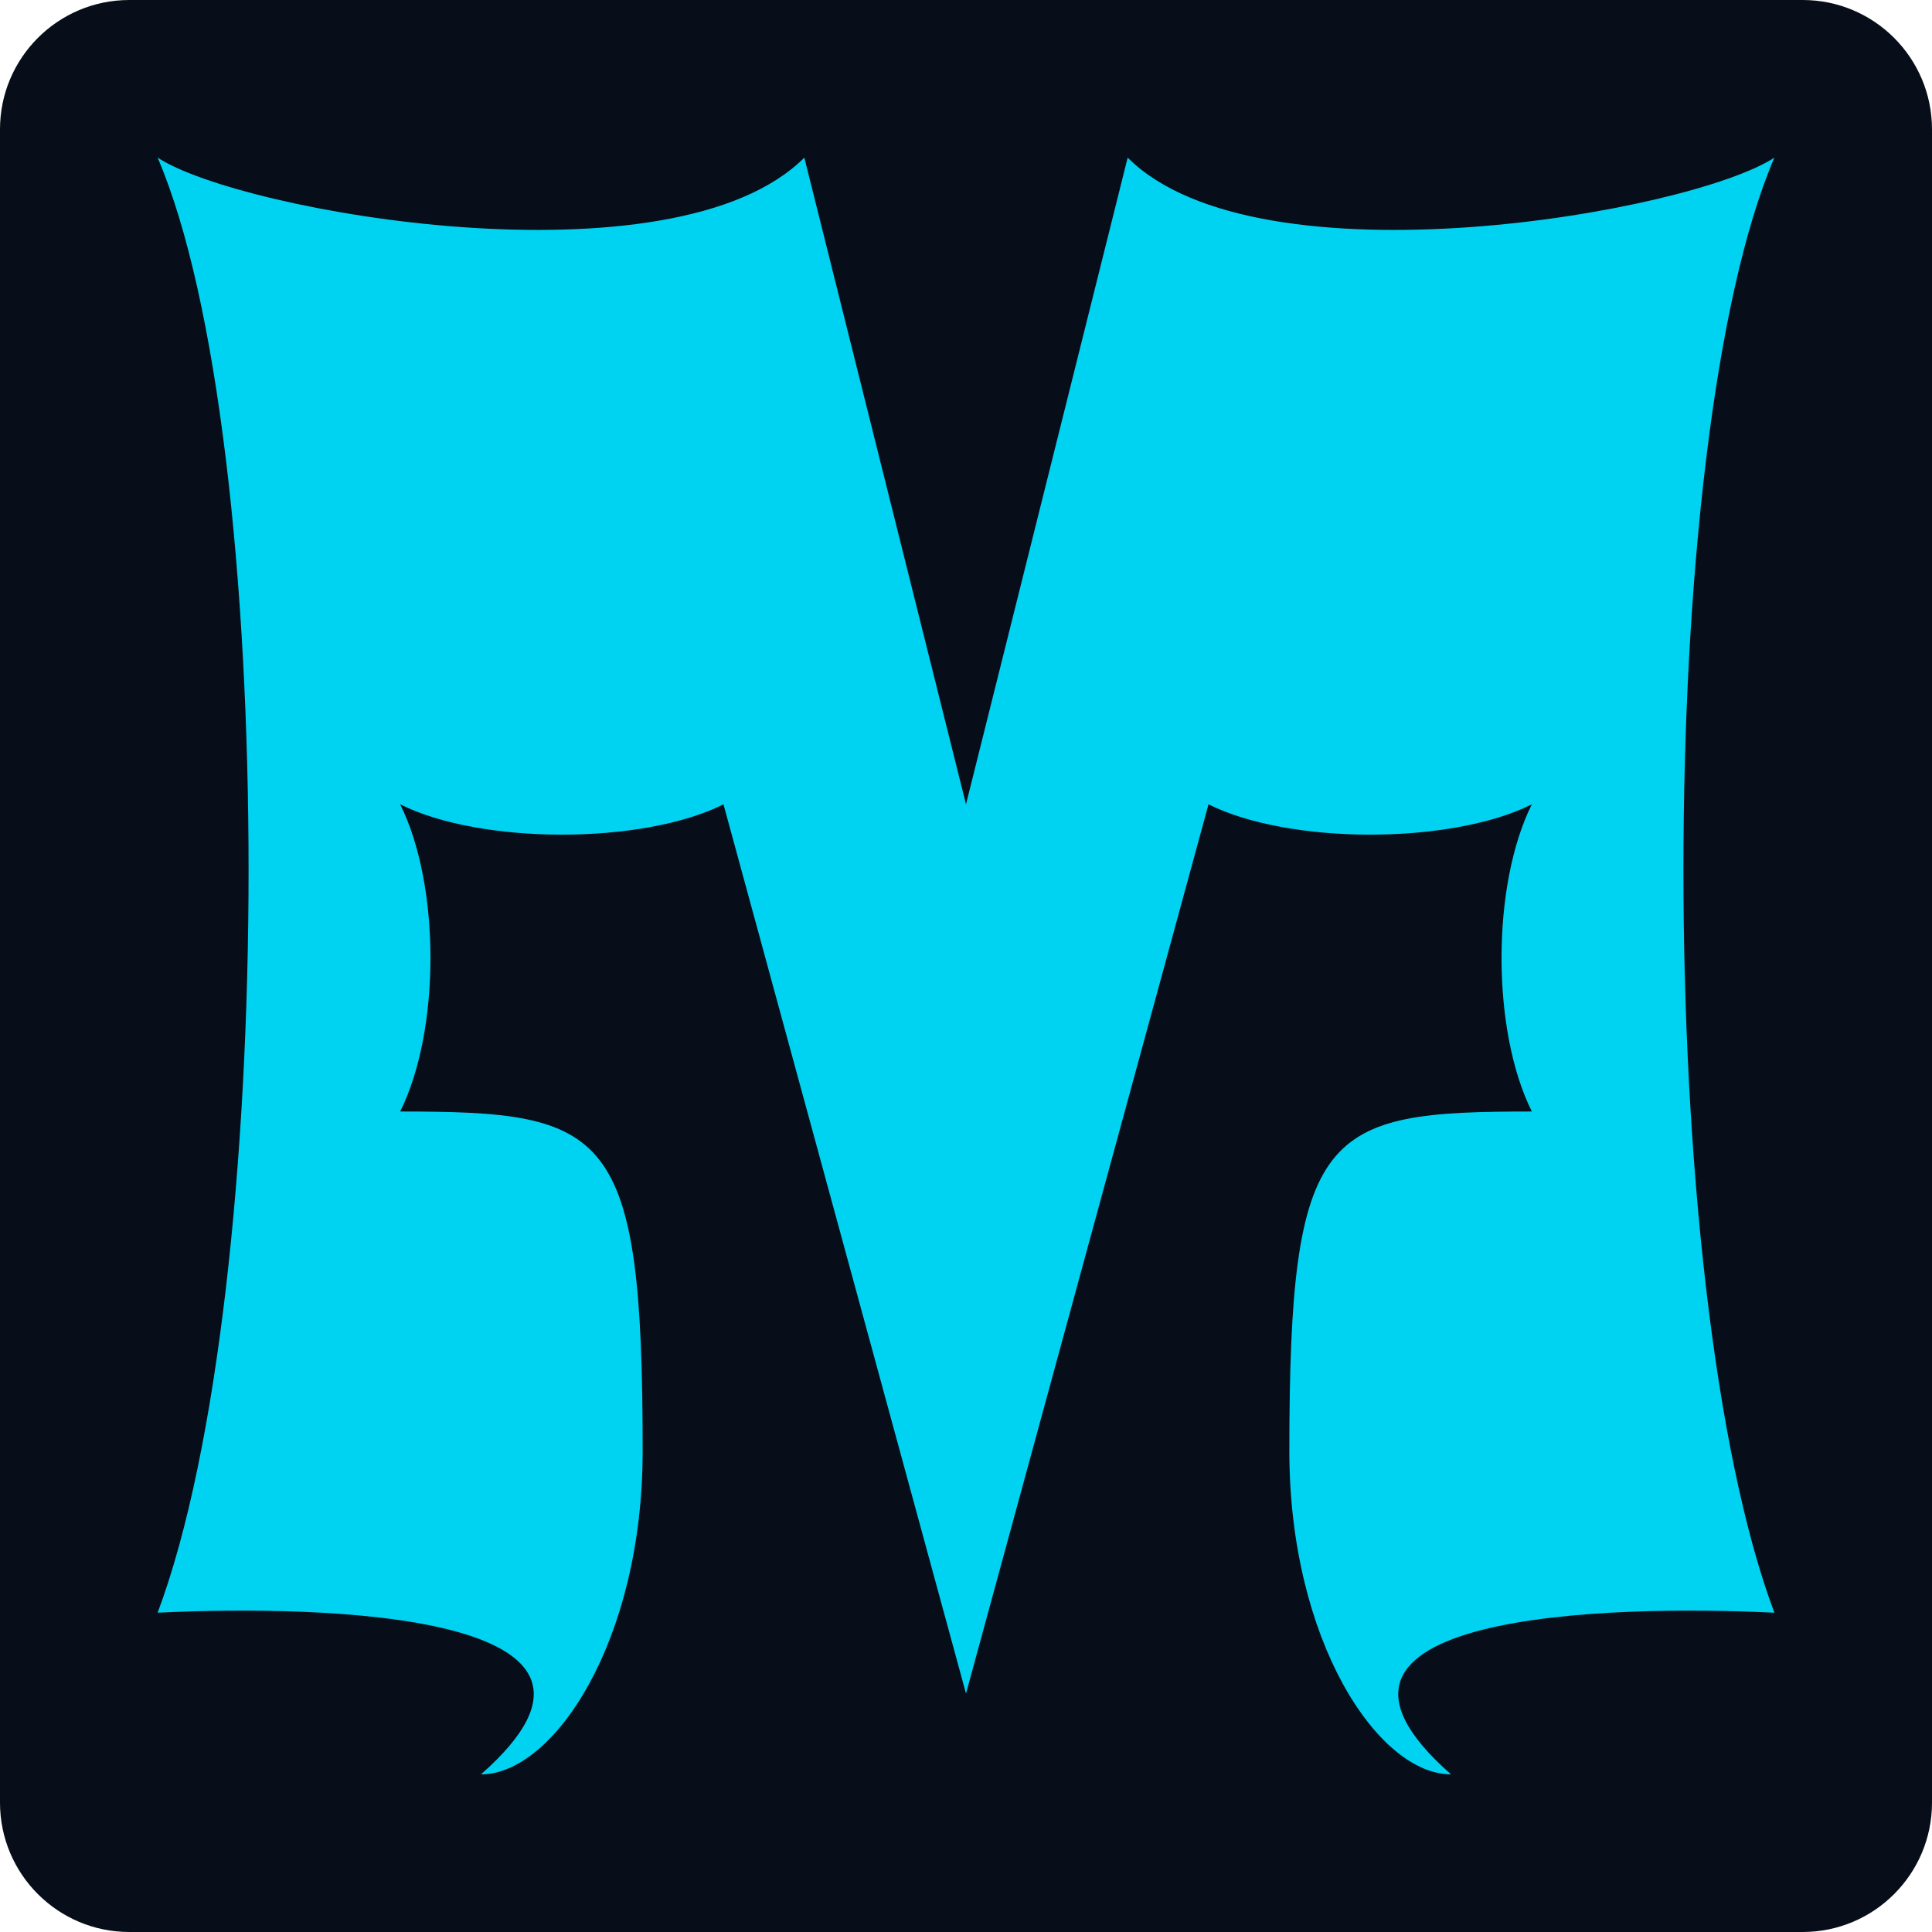
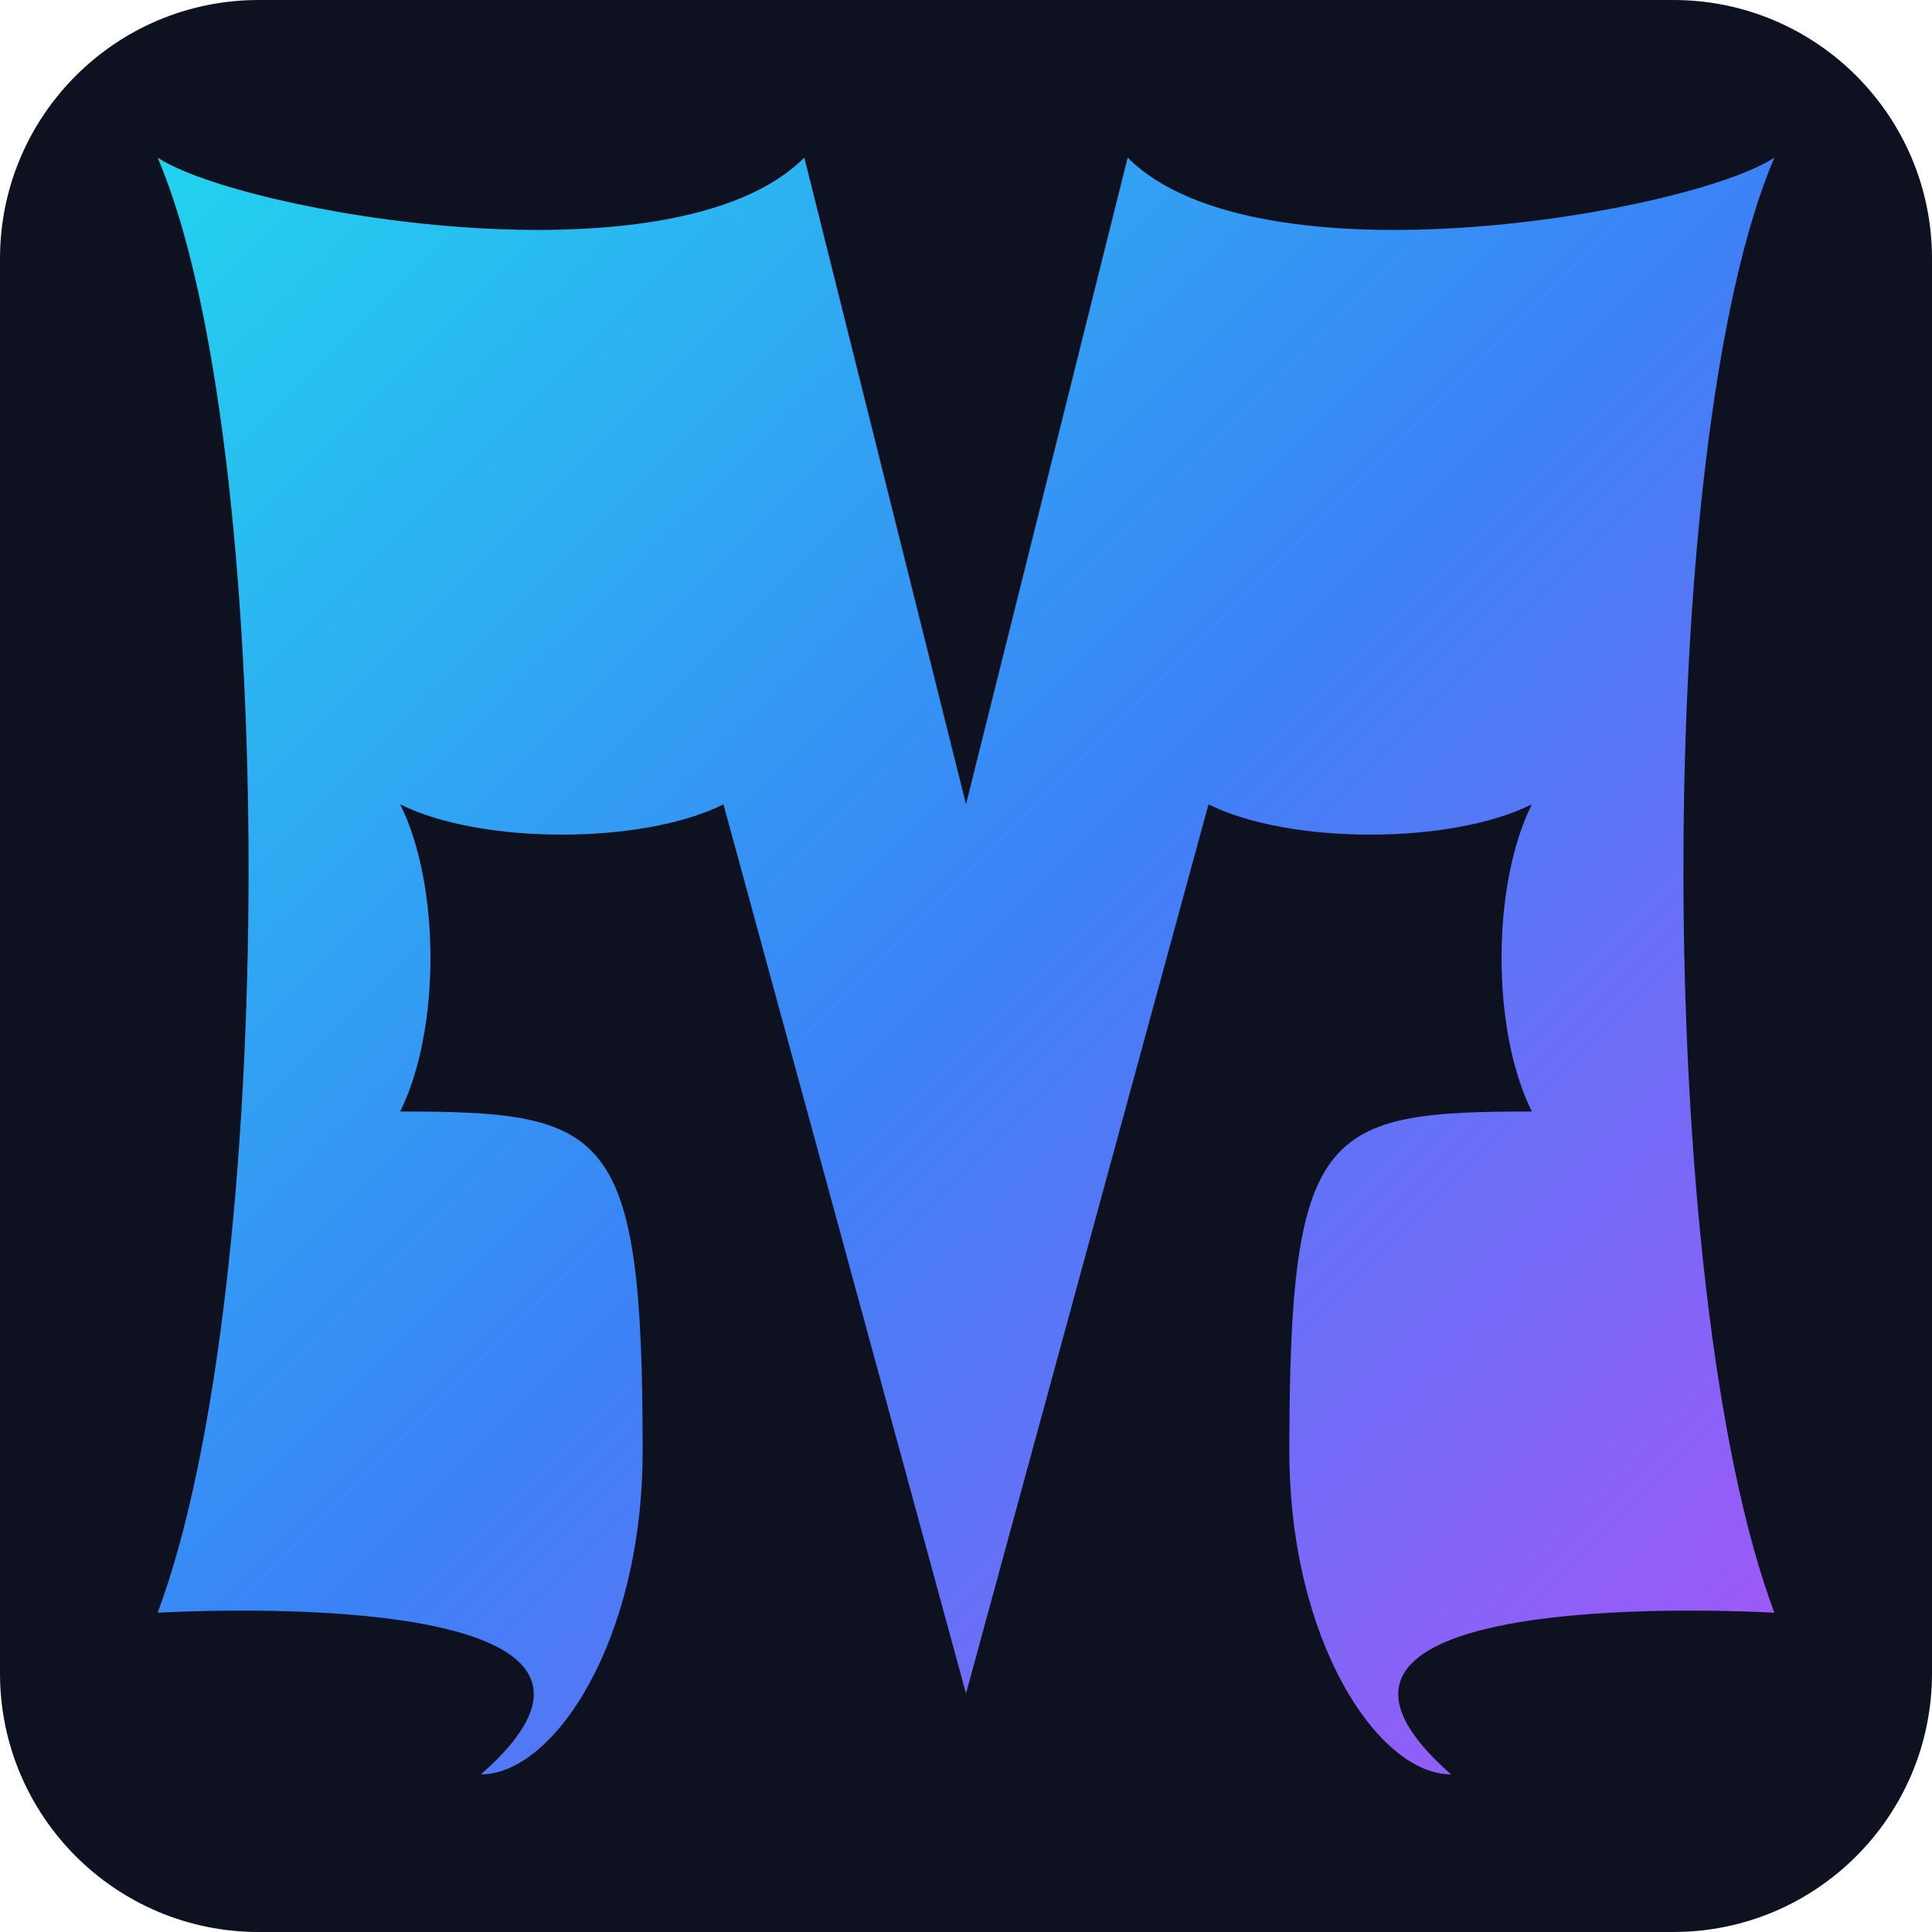
<svg xmlns="http://www.w3.org/2000/svg" width="478" height="478" viewBox="0 0 478 478" fill="none">
-   <rect width="478" height="478" rx="32" fill="#080E19" />
-   <path d="M39 39C69 109 69 319 39 399C79.667 397 164.5 399 119 439C137 439 159 406 159 359C159 279 150.5 275 99 275C109 255 109 219 99 199C119 209 159 209 179 199L239 419L299 199C319 209 359 209 379 199C369 219 369 255 379 275C327.5 275 319 279 319 359C319 406 341 439 359 439C313.5 399 398.333 397 439 399C409 319 409 109 439 39C418.5 52.5 311.4 71.4 279 39L239 199L199 39C166.6 71.4 59.5 52.5 39 39Z" fill="#00D3F2" />
+   <g clip-path="url(#clip0_172_2)">
+     <rect width="478" height="478" rx="64" fill="#0D1120" />
+     <path d="M39 39C69 109 69 319 39 399C79.667 397 164.5 399 119 439C137 439 159 406 159 359C159 279 150.5 275 99 275C109 255 109 219 99 199C119 209 159 209 179 199L239 419L299 199C319 209 359 209 379 199C369 219 369 255 379 275C327.5 275 319 279 319 359C319 406 341 439 359 439C313.5 399 398.333 397 439 399C409 319 409 109 439 39C418.5 52.5 311.4 71.4 279 39L239 199L199 39C166.6 71.4 59.5 52.5 39 39Z" fill="url(#paint0_linear_172_2)" />
+   </g>
+   <defs>
+     <linearGradient id="paint0_linear_172_2" x1="39" y1="39" x2="439" y2="439" gradientUnits="userSpaceOnUse">
+       <stop stop-color="#22D3EE" />
+       <stop offset="0.5" stop-color="#3B82F6" />
+       <stop offset="1" stop-color="#A855F7" />
+     </linearGradient>
+   </defs>
</svg>
